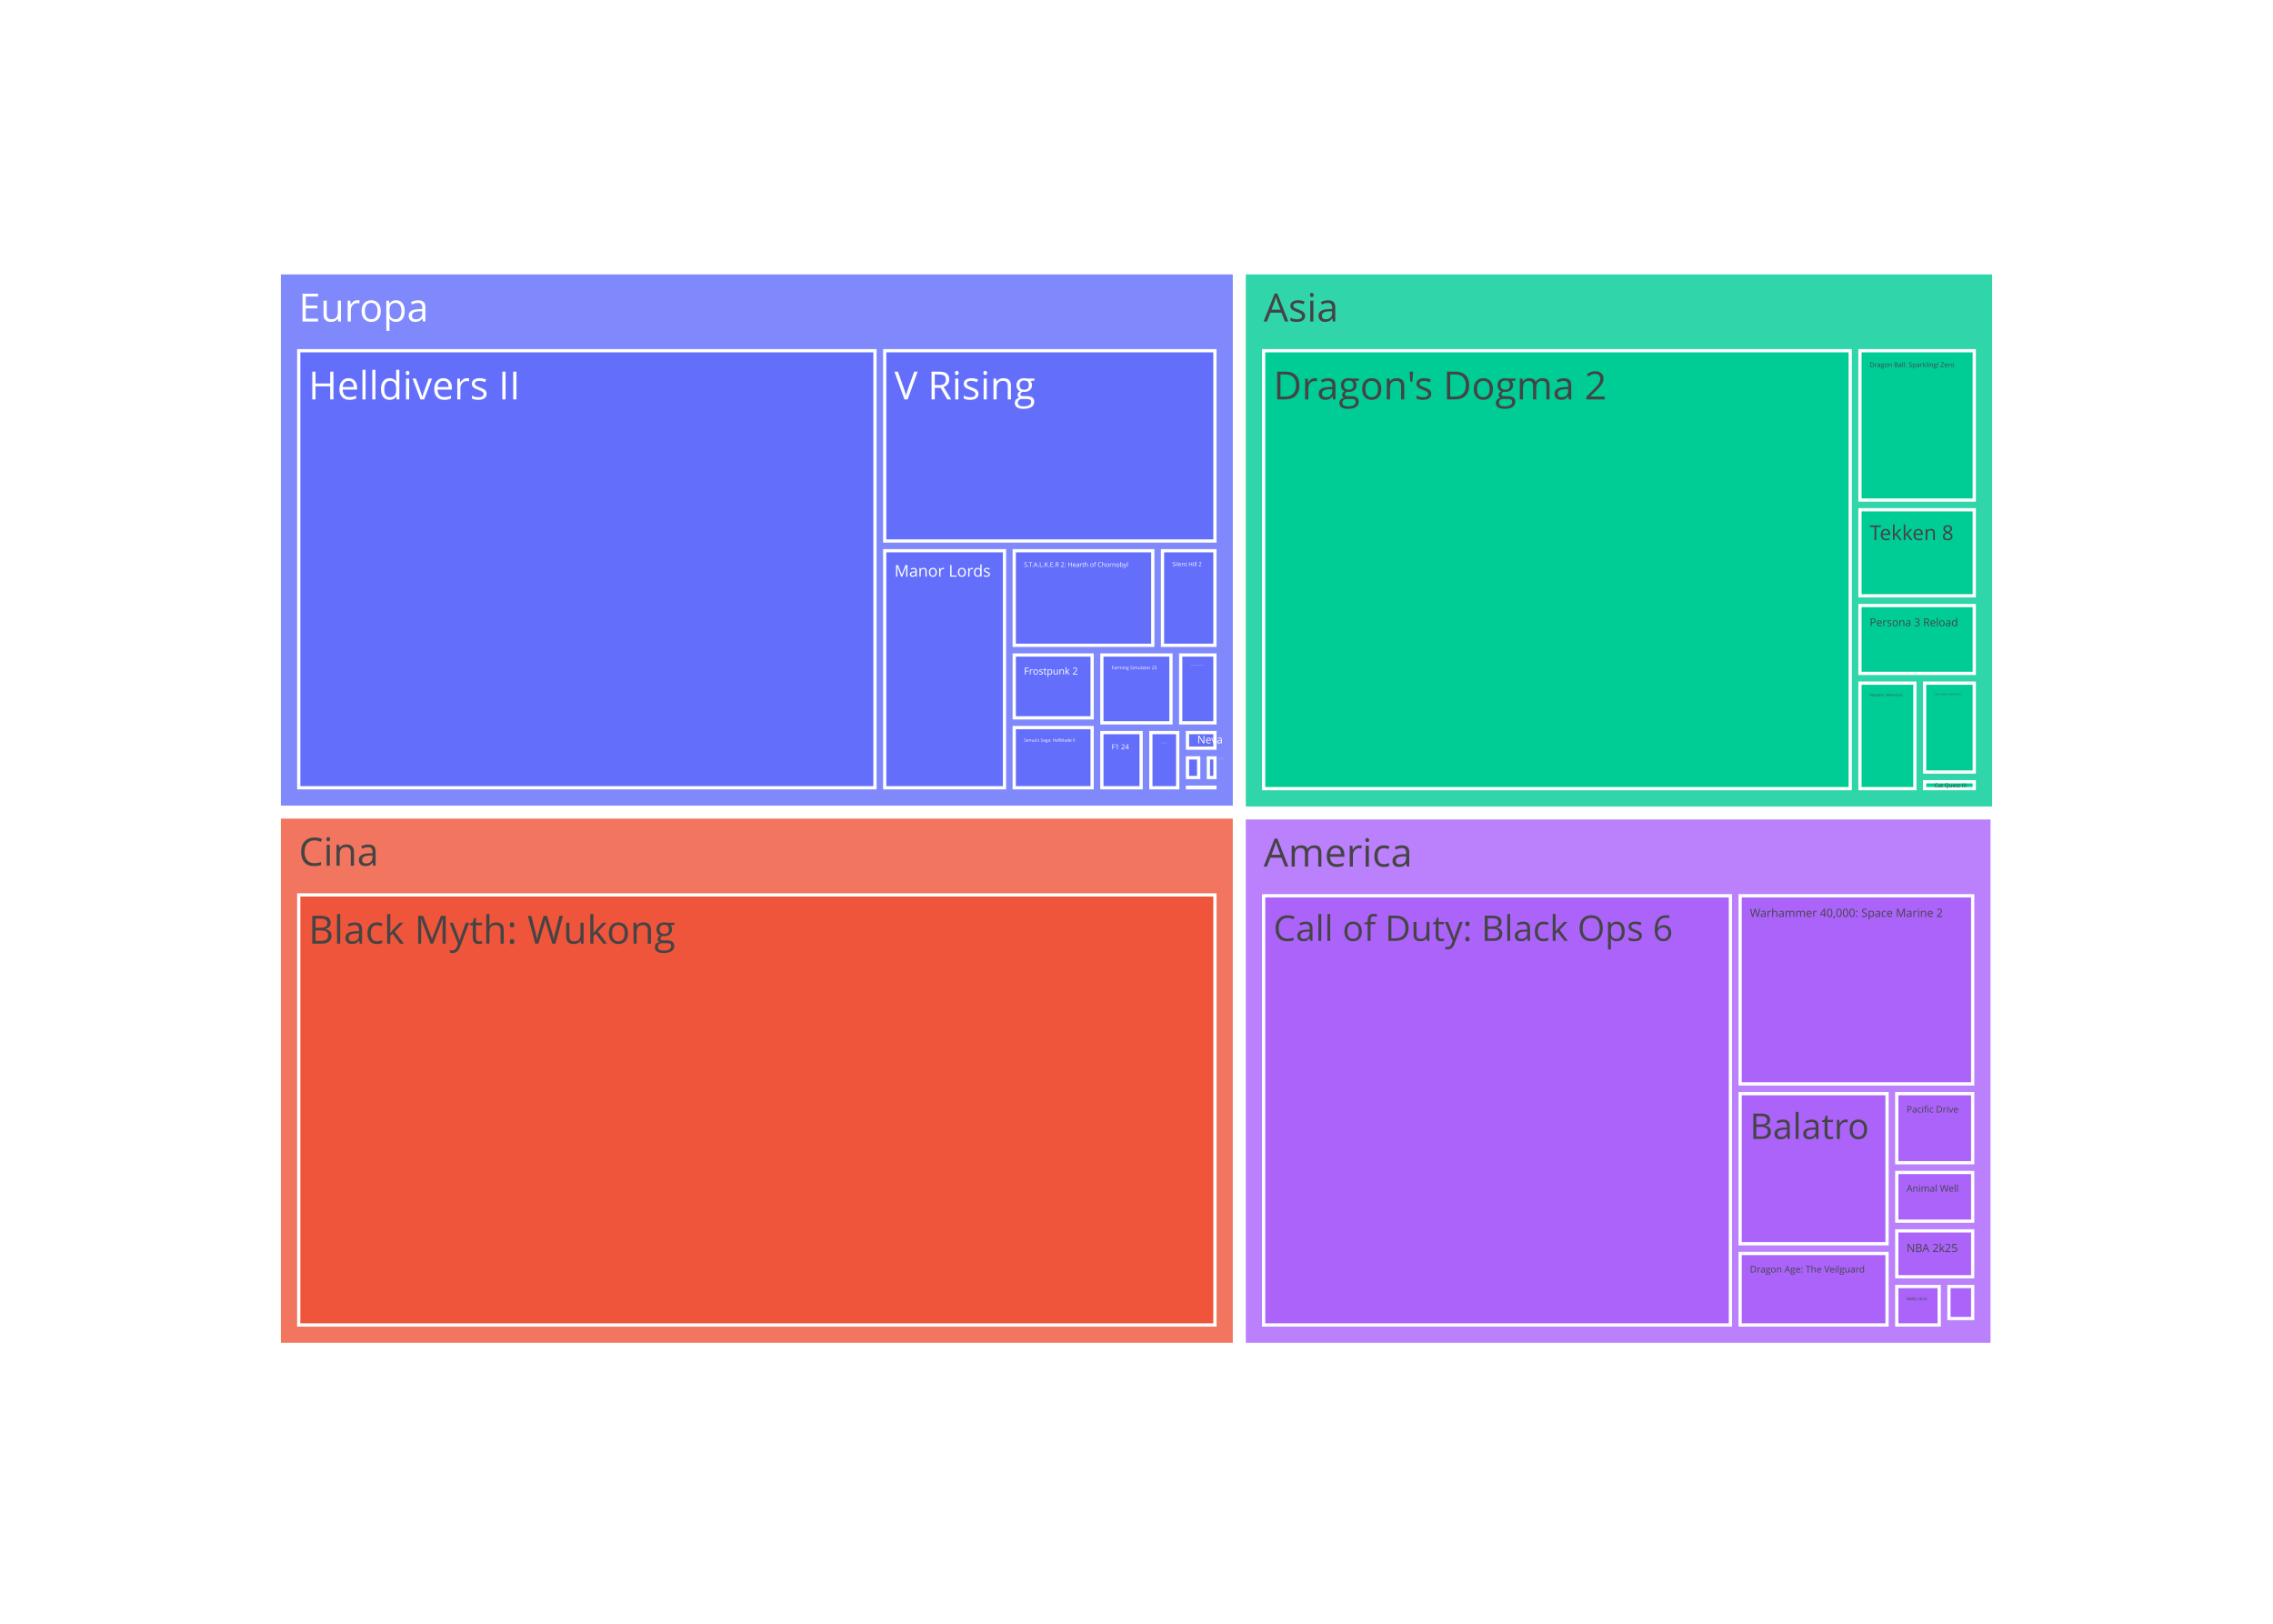
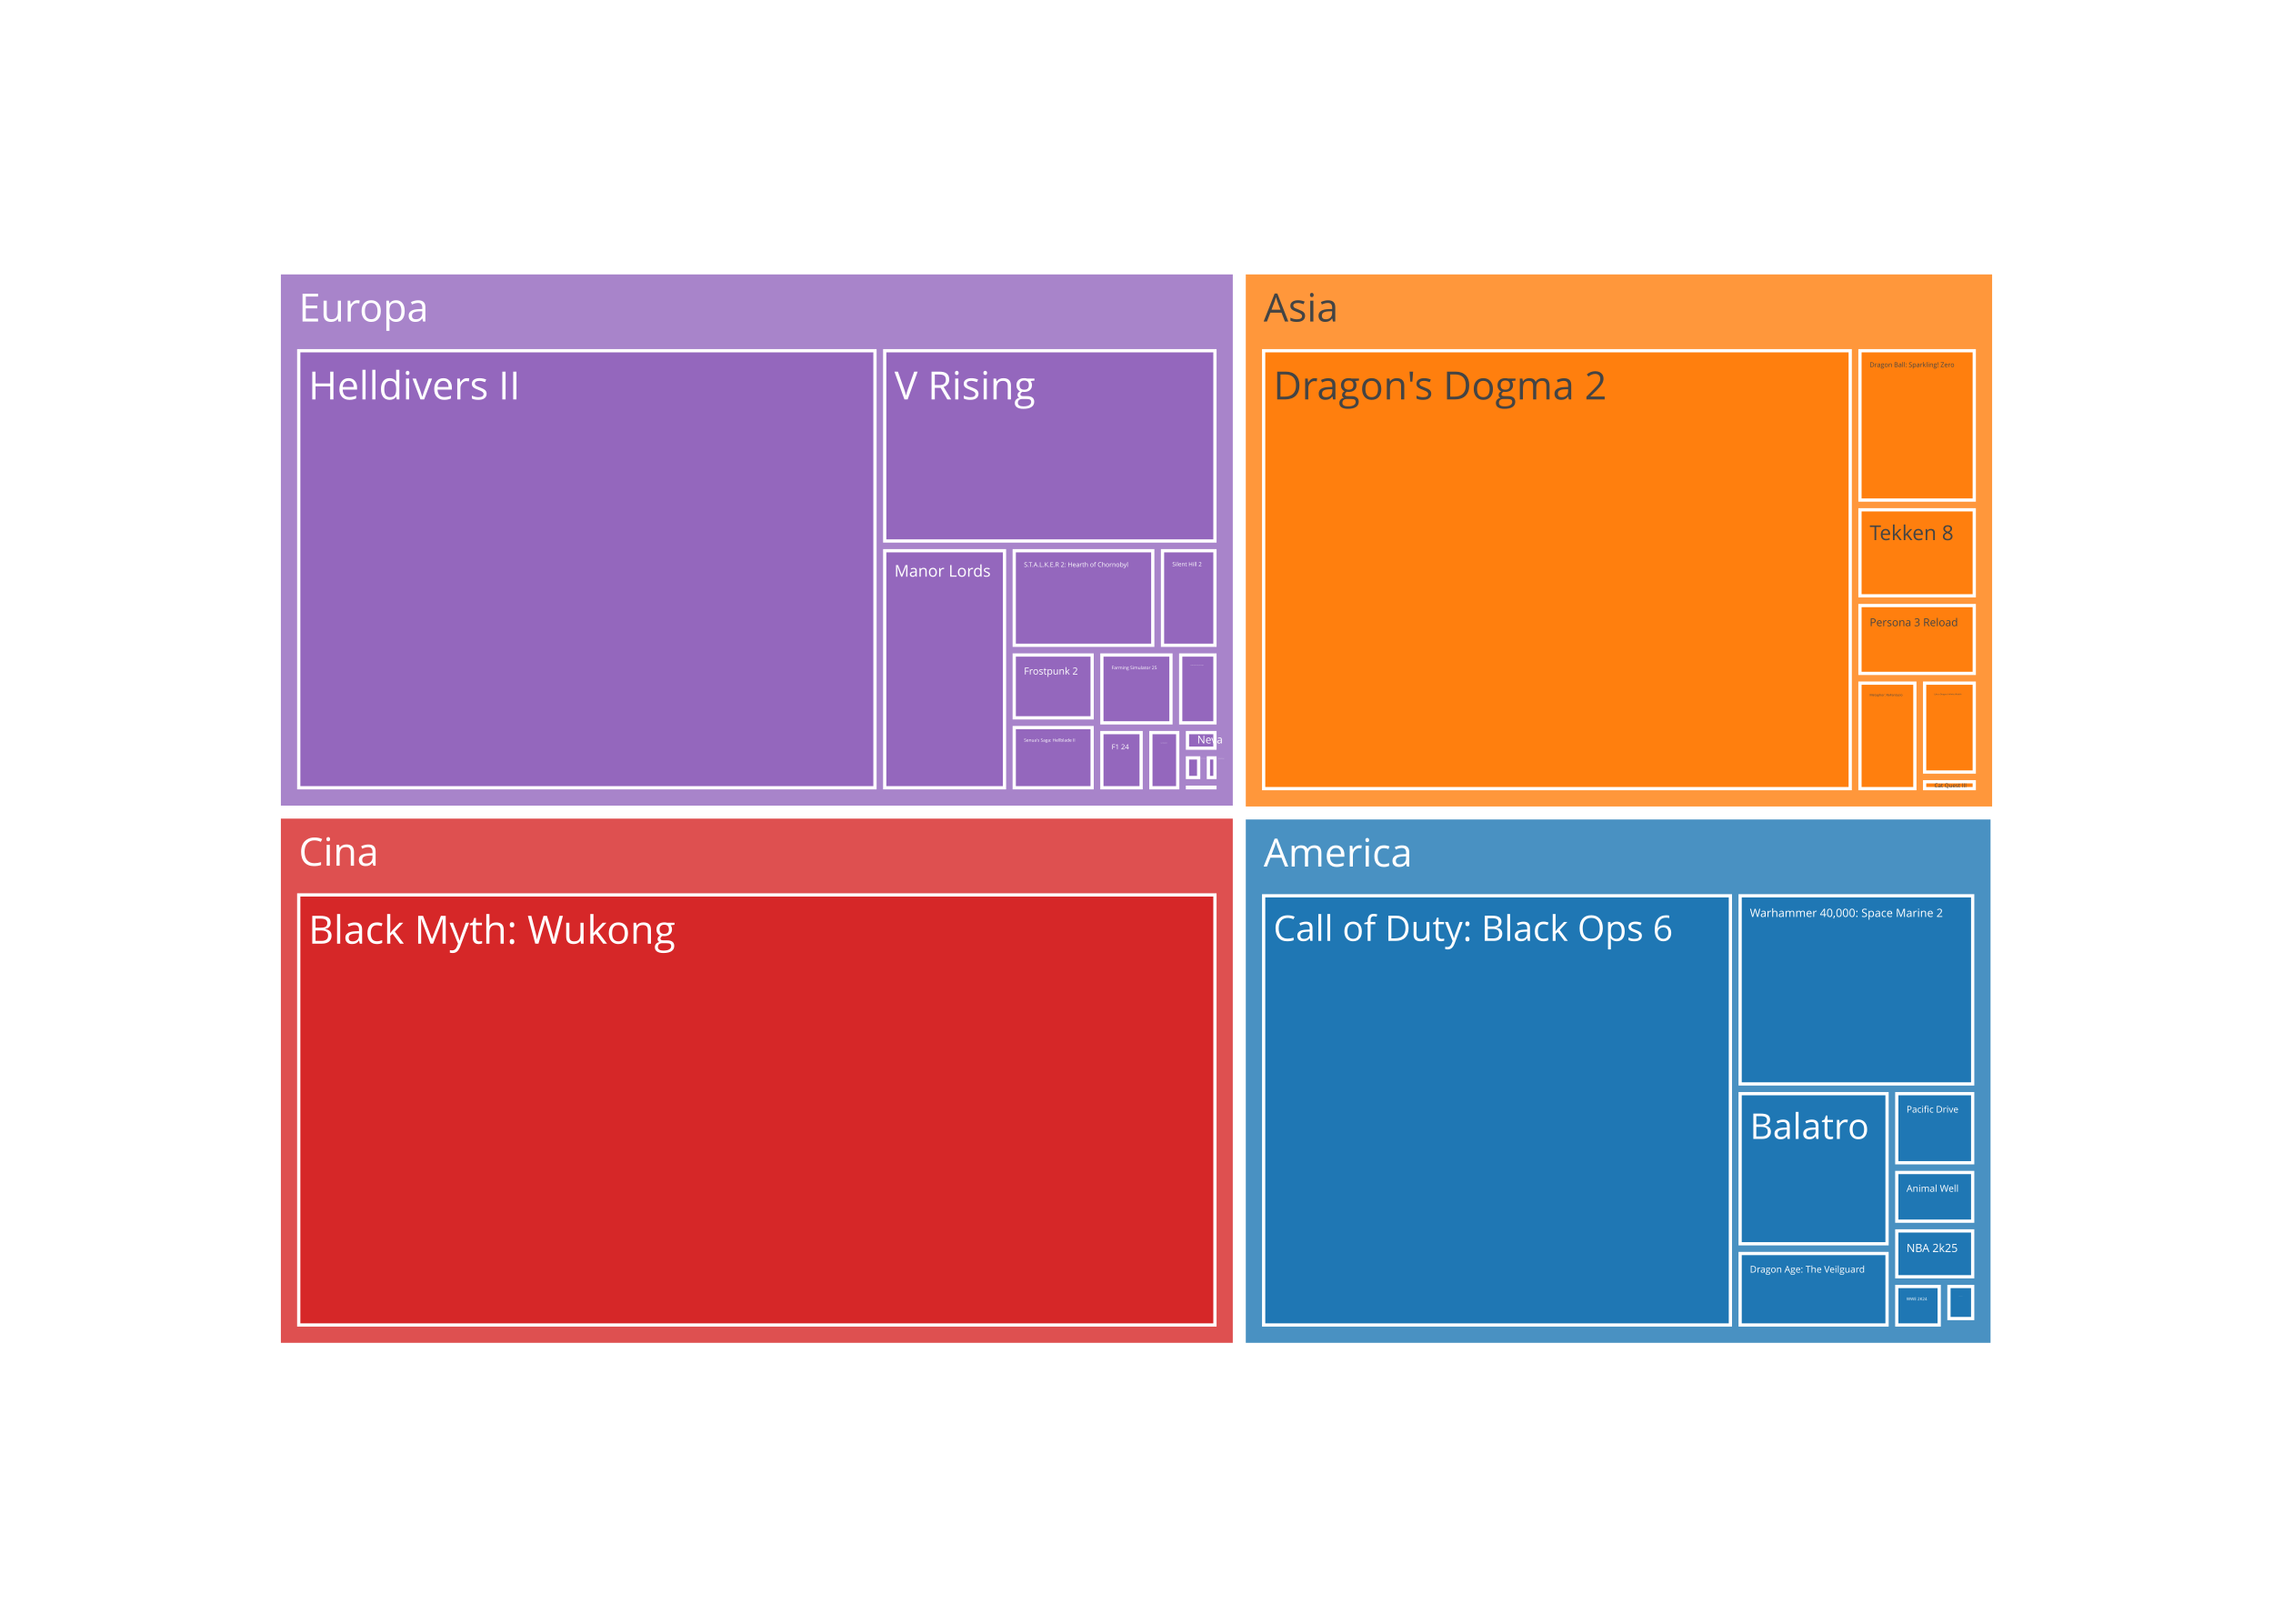
<svg xmlns="http://www.w3.org/2000/svg" class="main-svg" width="700" height="500" style="" viewBox="0 0 700 500">
  <rect x="0" y="0" width="700" height="500" style="fill: rgb(255, 255, 255); fill-opacity: 1;" />
-   <defs id="defs-09cf78">
+   <defs id="defs-5e830c">
    <g class="clips" />
    <g class="gradients" />
    <g class="patterns" />
  </defs>
  <g class="bglayer" />
  <g class="layer-below">
    <g class="imagelayer" />
    <g class="shapelayer" />
  </g>
  <g class="cartesianlayer" />
  <g class="polarlayer" />
  <g class="smithlayer" />
  <g class="ternarylayer" />
  <g class="geolayer" />
  <g class="funnelarealayer" />
  <g class="pielayer" />
  <g class="iciclelayer" />
  <g class="treemaplayer">
    <g class="trace treemap" style="opacity: 1;">
      <g class="slice cursor-pointer">
        <path class="surface" d="M80,60L620,60L620,420L80,420Z" style="pointer-events: none; fill: rgb(0, 0, 0); fill-opacity: 0; stroke-width: 0; stroke: rgb(0, 0, 0); stroke-opacity: 0; opacity: 100;" />
        <g class="slicetext">
          <text data-notex="1" class="slicetext" text-anchor="start" x="0" y="0" style="font-family: 'Open Sans', verdana, arial, sans-serif; font-size: 12px; fill: rgb(42, 63, 95); fill-opacity: 1; white-space: pre;" transform="translate(86,75)"> </text>
        </g>
      </g>
      <g class="slice cursor-pointer">
-         <path class="surface" d="M86,84L380.155,84L380.155,248.575L86,248.575Z" style="pointer-events: none; stroke-width: 1; fill: rgb(128, 137, 251); fill-opacity: 1; stroke: rgb(255, 255, 255); stroke-opacity: 1; opacity: 1;" />
+         <path class="surface" d="M86,84L380.155,84L380.155,248.575L86,248.575Z" style="pointer-events: none; stroke-width: 1; fill: rgb(168, 132, 202); fill-opacity: 1; stroke: rgb(255, 255, 255); stroke-opacity: 1; opacity: 1;" />
        <g class="slicetext">
          <text data-notex="1" class="slicetext" text-anchor="start" x="0" y="0" style="font-family: 'Open Sans', verdana, arial, sans-serif; font-size: 12px; fill: rgb(255, 255, 255); fill-opacity: 1; white-space: pre;" transform="translate(92,99)">Europa</text>
        </g>
      </g>
      <g class="slice cursor-pointer">
-         <path class="surface" d="M86,251.575L380.155,251.575L380.155,414L86,414Z" style="pointer-events: none; stroke-width: 1; fill: rgb(242, 117, 96); fill-opacity: 1; stroke: rgb(255, 255, 255); stroke-opacity: 1; opacity: 1;" />
-         <g class="slicetext">
-           <text data-notex="1" class="slicetext" text-anchor="start" x="0" y="0" style="font-family: 'Open Sans', verdana, arial, sans-serif; font-size: 12px; fill: rgb(68, 68, 68); fill-opacity: 1; white-space: pre;" transform="translate(92,266.5753)">Cina</text>
-         </g>
-       </g>
-       <g class="slice cursor-pointer">
-         <path class="surface" d="M383.155,84L614,84L614,248.842L383.155,248.842Z" style="pointer-events: none; stroke-width: 1; fill: rgb(48, 214, 170); fill-opacity: 1; stroke: rgb(255, 255, 255); stroke-opacity: 1; opacity: 1;" />
+         <path class="surface" d="M86,251.575L380.155,251.575L380.155,414L86,414Z" style="pointer-events: none; stroke-width: 1; fill: rgb(222, 80, 80); fill-opacity: 1; stroke: rgb(255, 255, 255); stroke-opacity: 1; opacity: 1;" />
+         <g class="slicetext">
+           <text data-notex="1" class="slicetext" text-anchor="start" x="0" y="0" style="font-family: 'Open Sans', verdana, arial, sans-serif; font-size: 12px; fill: rgb(255, 255, 255); fill-opacity: 1; white-space: pre;" transform="translate(92,266.5753)">Cina</text>
+         </g>
+       </g>
+       <g class="slice cursor-pointer">
+         <path class="surface" d="M383.155,84L614,84L614,248.842L383.155,248.842Z" style="pointer-events: none; stroke-width: 1; fill: rgb(255, 151, 59); fill-opacity: 1; stroke: rgb(255, 255, 255); stroke-opacity: 1; opacity: 1;" />
        <g class="slicetext">
          <text data-notex="1" class="slicetext" text-anchor="start" x="0" y="0" style="font-family: 'Open Sans', verdana, arial, sans-serif; font-size: 12px; fill: rgb(68, 68, 68); fill-opacity: 1; white-space: pre;" transform="translate(389.1554,99)">Asia</text>
        </g>
      </g>
      <g class="slice cursor-pointer">
-         <path class="surface" d="M383.155,251.842L613.513,251.842L613.513,414L383.155,414Z" style="pointer-events: none; stroke-width: 1; fill: rgb(187, 128, 251); fill-opacity: 1; stroke: rgb(255, 255, 255); stroke-opacity: 1; opacity: 1;" />
-         <g class="slicetext">
-           <text data-notex="1" class="slicetext" text-anchor="start" x="0" y="0" style="font-family: 'Open Sans', verdana, arial, sans-serif; font-size: 12px; fill: rgb(68, 68, 68); fill-opacity: 1; white-space: pre;" transform="translate(389.1554,266.8418)">America</text>
-         </g>
-       </g>
-       <g class="slice cursor-pointer">
-         <path class="surface" d="" style="pointer-events: none; stroke-width: 1; fill: rgb(255, 179, 121); fill-opacity: 1; stroke: rgb(255, 255, 255); stroke-opacity: 1; opacity: 1;" />
+         <path class="surface" d="M383.155,251.842L613.513,251.842L613.513,414L383.155,414Z" style="pointer-events: none; stroke-width: 1; fill: rgb(73, 145, 194); fill-opacity: 1; stroke: rgb(255, 255, 255); stroke-opacity: 1; opacity: 1;" />
+         <g class="slicetext">
+           <text data-notex="1" class="slicetext" text-anchor="start" x="0" y="0" style="font-family: 'Open Sans', verdana, arial, sans-serif; font-size: 12px; fill: rgb(255, 255, 255); fill-opacity: 1; white-space: pre;" transform="translate(389.1554,266.8418)">America</text>
+         </g>
+       </g>
+       <g class="slice cursor-pointer">
+         <path class="surface" d="" style="pointer-events: none; stroke-width: 1; fill: rgb(209, 189, 227); fill-opacity: 1; stroke: rgb(255, 255, 255); stroke-opacity: 1; opacity: 1;" />
        <g class="slicetext">
          <text data-notex="1" class="slicetext" text-anchor="start" x="0" y="0" style="font-family: 'Open Sans', verdana, arial, sans-serif; font-size: 12px; fill: rgb(68, 68, 68); fill-opacity: 1; white-space: pre;" transform="translate(618.2563,251.8418)scale(0)"> </text>
        </g>
      </g>
      <g class="slice cursor-pointer">
-         <path class="surface" d="M92,108L269.458,108L269.458,242.575L92,242.575Z" style="pointer-events: none; stroke-width: 1; fill: rgb(99, 110, 250); fill-opacity: 1; stroke: rgb(255, 255, 255); stroke-opacity: 1; opacity: 1;" />
+         <path class="surface" d="M92,108L269.458,108L269.458,242.575L92,242.575Z" style="pointer-events: none; stroke-width: 1; fill: rgb(148, 103, 189); fill-opacity: 1; stroke: rgb(255, 255, 255); stroke-opacity: 1; opacity: 1;" />
        <g class="slicetext">
          <text data-notex="1" class="slicetext" text-anchor="start" x="0" y="0" style="font-family: 'Open Sans', verdana, arial, sans-serif; font-size: 12px; fill: rgb(255, 255, 255); fill-opacity: 1; white-space: pre;" transform="translate(95,123)">Helldivers II</text>
        </g>
      </g>
      <g class="slice cursor-pointer">
-         <path class="surface" d="M272.458,108L374.155,108L374.155,166.587L272.458,166.587Z" style="pointer-events: none; stroke-width: 1; fill: rgb(99, 110, 250); fill-opacity: 1; stroke: rgb(255, 255, 255); stroke-opacity: 1; opacity: 1;" />
+         <path class="surface" d="M272.458,108L374.155,108L374.155,166.587L272.458,166.587Z" style="pointer-events: none; stroke-width: 1; fill: rgb(148, 103, 189); fill-opacity: 1; stroke: rgb(255, 255, 255); stroke-opacity: 1; opacity: 1;" />
        <g class="slicetext">
          <text data-notex="1" class="slicetext" text-anchor="start" x="0" y="0" style="font-family: 'Open Sans', verdana, arial, sans-serif; font-size: 12px; fill: rgb(255, 255, 255); fill-opacity: 1; white-space: pre;" transform="translate(275.4576,123)">V Rising</text>
        </g>
      </g>
      <g class="slice cursor-pointer">
-         <path class="surface" d="M272.458,169.587L309.347,169.587L309.347,242.575L272.458,242.575Z" style="pointer-events: none; stroke-width: 1; fill: rgb(99, 110, 250); fill-opacity: 1; stroke: rgb(255, 255, 255); stroke-opacity: 1; opacity: 1;" />
+         <path class="surface" d="M272.458,169.587L309.347,169.587L309.347,242.575L272.458,242.575Z" style="pointer-events: none; stroke-width: 1; fill: rgb(148, 103, 189); fill-opacity: 1; stroke: rgb(255, 255, 255); stroke-opacity: 1; opacity: 1;" />
        <g class="slicetext">
          <text data-notex="1" class="slicetext" text-anchor="start" x="0" y="0" style="font-family: 'Open Sans', verdana, arial, sans-serif; font-size: 12px; fill: rgb(255, 255, 255); fill-opacity: 1; white-space: pre;" transform="translate(275.4576,177.5718)scale(0.4154114)">Manor Lords</text>
        </g>
      </g>
      <g class="slice cursor-pointer">
-         <path class="surface" d="M312.347,169.587L355.011,169.587L355.011,198.7L312.347,198.7Z" style="pointer-events: none; stroke-width: 1; fill: rgb(99, 110, 250); fill-opacity: 1; stroke: rgb(255, 255, 255); stroke-opacity: 1; opacity: 1;" />
+         <path class="surface" d="M312.347,169.587L355.011,169.587L355.011,198.7L312.347,198.7Z" style="pointer-events: none; stroke-width: 1; fill: rgb(148, 103, 189); fill-opacity: 1; stroke: rgb(255, 255, 255); stroke-opacity: 1; opacity: 1;" />
        <g class="slicetext">
          <text data-notex="1" class="slicetext" text-anchor="start" x="0" y="0" style="font-family: 'Open Sans', verdana, arial, sans-serif; font-size: 12px; fill: rgb(255, 255, 255); fill-opacity: 1; white-space: pre;" transform="translate(315.3473,174.5481)scale(0.1634386)">S.T.A.L.K.E.R 2: Hearth of Chornobyl</text>
        </g>
      </g>
      <g class="slice cursor-pointer">
-         <path class="surface" d="M358.011,169.587L374.155,169.587L374.155,198.7L358.011,198.7Z" style="pointer-events: none; stroke-width: 1; fill: rgb(99, 110, 250); fill-opacity: 1; stroke: rgb(255, 255, 255); stroke-opacity: 1; opacity: 1;" />
+         <path class="surface" d="M358.011,169.587L374.155,169.587L374.155,198.7L358.011,198.7Z" style="pointer-events: none; stroke-width: 1; fill: rgb(148, 103, 189); fill-opacity: 1; stroke: rgb(255, 255, 255); stroke-opacity: 1; opacity: 1;" />
        <g class="slicetext">
          <text data-notex="1" class="slicetext" text-anchor="start" x="0" y="0" style="font-family: 'Open Sans', verdana, arial, sans-serif; font-size: 12px; fill: rgb(255, 255, 255); fill-opacity: 1; white-space: pre;" transform="translate(361.0112,174.3451)scale(0.1465192)">Silent Hill 2</text>
        </g>
      </g>
      <g class="slice cursor-pointer">
-         <path class="surface" d="M312.347,201.7L336.338,201.7L336.338,221.045L312.347,221.045Z" style="pointer-events: none; stroke-width: 1; fill: rgb(99, 110, 250); fill-opacity: 1; stroke: rgb(255, 255, 255); stroke-opacity: 1; opacity: 1;" />
+         <path class="surface" d="M312.347,201.7L336.338,201.7L336.338,221.045L312.347,221.045Z" style="pointer-events: none; stroke-width: 1; fill: rgb(148, 103, 189); fill-opacity: 1; stroke: rgb(255, 255, 255); stroke-opacity: 1; opacity: 1;" />
        <g class="slicetext">
          <text data-notex="1" class="slicetext" text-anchor="start" x="0" y="0" style="font-family: 'Open Sans', verdana, arial, sans-serif; font-size: 12px; fill: rgb(255, 255, 255); fill-opacity: 1; white-space: pre;" transform="translate(315.3473,207.7021)scale(0.2502016)">Frostpunk 2</text>
        </g>
      </g>
      <g class="slice cursor-pointer">
-         <path class="surface" d="M312.347,224.045L336.338,224.045L336.338,242.575L312.347,242.575Z" style="pointer-events: none; stroke-width: 1; fill: rgb(99, 110, 250); fill-opacity: 1; stroke: rgb(255, 255, 255); stroke-opacity: 1; opacity: 1;" />
+         <path class="surface" d="M312.347,224.045L336.338,224.045L336.338,242.575L312.347,242.575Z" style="pointer-events: none; stroke-width: 1; fill: rgb(148, 103, 189); fill-opacity: 1; stroke: rgb(255, 255, 255); stroke-opacity: 1; opacity: 1;" />
        <g class="slicetext">
          <text data-notex="1" class="slicetext" text-anchor="start" x="0" y="0" style="font-family: 'Open Sans', verdana, arial, sans-serif; font-size: 12px; fill: rgb(255, 255, 255); fill-opacity: 1; white-space: pre;" transform="translate(315.3473,228.3871)scale(0.1118325)">Senua's Saga: Hellblade II</text>
        </g>
      </g>
      <g class="slice cursor-pointer">
-         <path class="surface" d="M339.338,201.7L360.611,201.7L360.611,222.588L339.338,222.588Z" style="pointer-events: none; stroke-width: 1; fill: rgb(99, 110, 250); fill-opacity: 1; stroke: rgb(255, 255, 255); stroke-opacity: 1; opacity: 1;" />
+         <path class="surface" d="M339.338,201.7L360.611,201.7L360.611,222.588L339.338,222.588Z" style="pointer-events: none; stroke-width: 1; fill: rgb(148, 103, 189); fill-opacity: 1; stroke: rgb(255, 255, 255); stroke-opacity: 1; opacity: 1;" />
        <g class="slicetext">
          <text data-notex="1" class="slicetext" text-anchor="start" x="0" y="0" style="font-family: 'Open Sans', verdana, arial, sans-serif; font-size: 12px; fill: rgb(255, 255, 255); fill-opacity: 1; white-space: pre;" transform="translate(342.3384,206.0949)scale(0.1162629)">Farming Simulator 25</text>
        </g>
      </g>
      <g class="slice cursor-pointer">
-         <path class="surface" d="M363.611,201.7L374.155,201.7L374.155,222.588L363.611,222.588Z" style="pointer-events: none; stroke-width: 1; fill: rgb(99, 110, 250); fill-opacity: 1; stroke: rgb(255, 255, 255); stroke-opacity: 1; opacity: 1;" />
+         <path class="surface" d="M363.611,201.7L374.155,201.7L374.155,222.588L363.611,222.588Z" style="pointer-events: none; stroke-width: 1; fill: rgb(148, 103, 189); fill-opacity: 1; stroke: rgb(255, 255, 255); stroke-opacity: 1; opacity: 1;" />
        <g class="slicetext">
          <text data-notex="1" class="slicetext" text-anchor="start" x="0" y="0" style="font-family: 'Open Sans', verdana, arial, sans-serif; font-size: 12px; fill: rgb(255, 255, 255); fill-opacity: 1; white-space: pre;" transform="translate(366.6106,204.9374)scale(0.01981098)">Suicide Squad: Kill the Justice League</text>
        </g>
      </g>
      <g class="slice cursor-pointer">
-         <path class="surface" d="M339.338,225.588L351.426,225.588L351.426,242.575L339.338,242.575Z" style="pointer-events: none; stroke-width: 1; fill: rgb(99, 110, 250); fill-opacity: 1; stroke: rgb(255, 255, 255); stroke-opacity: 1; opacity: 1;" />
+         <path class="surface" d="M339.338,225.588L351.426,225.588L351.426,242.575L339.338,242.575Z" style="pointer-events: none; stroke-width: 1; fill: rgb(148, 103, 189); fill-opacity: 1; stroke: rgb(255, 255, 255); stroke-opacity: 1; opacity: 1;" />
        <g class="slicetext">
          <text data-notex="1" class="slicetext" text-anchor="start" x="0" y="0" style="font-family: 'Open Sans', verdana, arial, sans-serif; font-size: 12px; fill: rgb(255, 255, 255); fill-opacity: 1; white-space: pre;" transform="translate(342.3384,230.736)scale(0.1789748)">F1 24</text>
        </g>
      </g>
      <g class="slice cursor-pointer">
-         <path class="surface" d="M354.426,225.588L362.694,225.588L362.694,242.575L354.426,242.575Z" style="pointer-events: none; stroke-width: 1; fill: rgb(99, 110, 250); fill-opacity: 1; stroke: rgb(255, 255, 255); stroke-opacity: 1; opacity: 1;" />
+         <path class="surface" d="M354.426,225.588L362.694,225.588L362.694,242.575L354.426,242.575Z" style="pointer-events: none; stroke-width: 1; fill: rgb(148, 103, 189); fill-opacity: 1; stroke: rgb(255, 255, 255); stroke-opacity: 1; opacity: 1;" />
        <g class="slicetext">
          <text data-notex="1" class="slicetext" text-anchor="start" x="0" y="0" style="font-family: 'Open Sans', verdana, arial, sans-serif; font-size: 12px; fill: rgb(255, 255, 255); fill-opacity: 1; white-space: pre;" transform="translate(357.4263,228.8525)scale(0.02201681)">Goat Simulator 3</text>
        </g>
      </g>
      <g class="slice cursor-pointer">
-         <path class="surface" d="M365.694,225.588L374.155,225.588L374.155,230.38L365.694,230.38Z" style="pointer-events: none; stroke-width: 1; fill: rgb(99, 110, 250); fill-opacity: 1; stroke: rgb(255, 255, 255); stroke-opacity: 1; opacity: 1;" />
+         <path class="surface" d="M365.694,225.588L374.155,225.588L374.155,230.38L365.694,230.38Z" style="pointer-events: none; stroke-width: 1; fill: rgb(148, 103, 189); fill-opacity: 1; stroke: rgb(255, 255, 255); stroke-opacity: 1; opacity: 1;" />
        <g class="slicetext">
          <text data-notex="1" class="slicetext" text-anchor="start" x="0" y="0" style="font-family: 'Open Sans', verdana, arial, sans-serif; font-size: 12px; fill: rgb(255, 255, 255); fill-opacity: 1; white-space: pre;" transform="translate(368.6937,228.9243)scale(0.2780009)">Neva</text>
        </g>
      </g>
      <g class="slice cursor-pointer">
-         <path class="surface" d="M365.694,233.38L369.141,233.38L369.141,239.414L365.694,239.414Z" style="pointer-events: none; stroke-width: 1; fill: rgb(99, 110, 250); fill-opacity: 1; stroke: rgb(255, 255, 255); stroke-opacity: 1; opacity: 1;" />
+         <path class="surface" d="M365.694,233.38L369.141,233.38L369.141,239.414L365.694,239.414Z" style="pointer-events: none; stroke-width: 1; fill: rgb(148, 103, 189); fill-opacity: 1; stroke: rgb(255, 255, 255); stroke-opacity: 1; opacity: 1;" />
        <g class="slicetext">
          <text data-notex="1" class="slicetext" text-anchor="start" x="0" y="0" style="font-family: 'Open Sans', verdana, arial, sans-serif; font-size: 12px; fill: rgb(255, 255, 255); fill-opacity: 1; white-space: pre;" transform="translate(368.6937,233.5906)scale(0.01756665)">Prince of Persia: The Lost Crown</text>
        </g>
      </g>
      <g class="slice cursor-pointer">
-         <path class="surface" d="M372.141,233.38L374.155,233.38L374.155,239.414L372.141,239.414Z" style="pointer-events: none; stroke-width: 1; fill: rgb(99, 110, 250); fill-opacity: 1; stroke: rgb(255, 255, 255); stroke-opacity: 1; opacity: 1;" />
+         <path class="surface" d="M372.141,233.38L374.155,233.38L374.155,239.414L372.141,239.414Z" style="pointer-events: none; stroke-width: 1; fill: rgb(148, 103, 189); fill-opacity: 1; stroke: rgb(255, 255, 255); stroke-opacity: 1; opacity: 1;" />
        <g class="slicetext">
          <text data-notex="1" class="slicetext" text-anchor="start" x="0" y="0" style="font-family: 'Open Sans', verdana, arial, sans-serif; font-size: 12px; fill: rgb(255, 255, 255); fill-opacity: 1; white-space: pre;" transform="translate(375.1409,233.6298)scale(0.02083152)">Skull and Bones</text>
        </g>
      </g>
      <g class="slice cursor-pointer">
-         <path class="surface" d="M365.694,242.414L374.155,242.414L374.155,242.575L365.694,242.575Z" style="pointer-events: none; stroke-width: 1; fill: rgb(99, 110, 250); fill-opacity: 1; stroke: rgb(255, 255, 255); stroke-opacity: 1; opacity: 1;" />
+         <path class="surface" d="M365.694,242.414L374.155,242.414L374.155,242.575L365.694,242.575Z" style="pointer-events: none; stroke-width: 1; fill: rgb(148, 103, 189); fill-opacity: 1; stroke: rgb(255, 255, 255); stroke-opacity: 1; opacity: 1;" />
        <g class="slicetext">
          <text data-notex="1" class="slicetext" text-anchor="start" x="0" y="0" style="font-family: 'Open Sans', verdana, arial, sans-serif; font-size: 12px; fill: rgb(255, 255, 255); fill-opacity: 1; white-space: pre;" transform="translate(368.6937,242.5474)scale(0.01115768)">Star Wars Outlaws</text>
        </g>
      </g>
      <g class="slice cursor-pointer">
-         <path class="surface" d="M92,275.575L374.155,275.575L374.155,408L92,408Z" style="pointer-events: none; stroke-width: 1; fill: rgb(239, 85, 59); fill-opacity: 1; stroke: rgb(255, 255, 255); stroke-opacity: 1; opacity: 1;" />
-         <g class="slicetext">
-           <text data-notex="1" class="slicetext" text-anchor="start" x="0" y="0" style="font-family: 'Open Sans', verdana, arial, sans-serif; font-size: 12px; fill: rgb(68, 68, 68); fill-opacity: 1; white-space: pre;" transform="translate(95,290.5753)">Black Myth: Wukong</text>
-         </g>
-       </g>
-       <g class="slice cursor-pointer">
-         <path class="surface" d="M389.155,108L569.799,108L569.799,242.842L389.155,242.842Z" style="pointer-events: none; stroke-width: 1; fill: rgb(0, 204, 150); fill-opacity: 1; stroke: rgb(255, 255, 255); stroke-opacity: 1; opacity: 1;" />
+         <path class="surface" d="M92,275.575L374.155,275.575L374.155,408L92,408Z" style="pointer-events: none; stroke-width: 1; fill: rgb(214, 39, 40); fill-opacity: 1; stroke: rgb(255, 255, 255); stroke-opacity: 1; opacity: 1;" />
+         <g class="slicetext">
+           <text data-notex="1" class="slicetext" text-anchor="start" x="0" y="0" style="font-family: 'Open Sans', verdana, arial, sans-serif; font-size: 12px; fill: rgb(255, 255, 255); fill-opacity: 1; white-space: pre;" transform="translate(95,290.5753)">Black Myth: Wukong</text>
+         </g>
+       </g>
+       <g class="slice cursor-pointer">
+         <path class="surface" d="M389.155,108L569.799,108L569.799,242.842L389.155,242.842Z" style="pointer-events: none; stroke-width: 1; fill: rgb(255, 127, 14); fill-opacity: 1; stroke: rgb(255, 255, 255); stroke-opacity: 1; opacity: 1;" />
        <g class="slicetext">
          <text data-notex="1" class="slicetext" text-anchor="start" x="0" y="0" style="font-family: 'Open Sans', verdana, arial, sans-serif; font-size: 12px; fill: rgb(68, 68, 68); fill-opacity: 1; white-space: pre;" transform="translate(392.1554,123)">Dragon's Dogma 2</text>
        </g>
      </g>
      <g class="slice cursor-pointer">
-         <path class="surface" d="M572.799,108L608,108L608,153.985L572.799,153.985Z" style="pointer-events: none; stroke-width: 1; fill: rgb(0, 204, 150); fill-opacity: 1; stroke: rgb(255, 255, 255); stroke-opacity: 1; opacity: 1;" />
+         <path class="surface" d="M572.799,108L608,108L608,153.985L572.799,153.985Z" style="pointer-events: none; stroke-width: 1; fill: rgb(255, 127, 14); fill-opacity: 1; stroke: rgb(255, 255, 255); stroke-opacity: 1; opacity: 1;" />
        <g class="slicetext">
          <text data-notex="1" class="slicetext" text-anchor="start" x="0" y="0" style="font-family: 'Open Sans', verdana, arial, sans-serif; font-size: 12px; fill: rgb(68, 68, 68); fill-opacity: 1; white-space: pre;" transform="translate(575.7986,113.0217)scale(0.1684745)">Dragon Ball: Sparkling! Zero</text>
        </g>
      </g>
      <g class="slice cursor-pointer">
-         <path class="surface" d="M572.799,156.985L608,156.985L608,183.47L572.799,183.47Z" style="pointer-events: none; stroke-width: 1; fill: rgb(0, 204, 150); fill-opacity: 1; stroke: rgb(255, 255, 255); stroke-opacity: 1; opacity: 1;" />
+         <path class="surface" d="M572.799,156.985L608,156.985L608,183.47L572.799,183.47Z" style="pointer-events: none; stroke-width: 1; fill: rgb(255, 127, 14); fill-opacity: 1; stroke: rgb(255, 255, 255); stroke-opacity: 1; opacity: 1;" />
        <g class="slicetext">
          <text data-notex="1" class="slicetext" text-anchor="start" x="0" y="0" style="font-family: 'Open Sans', verdana, arial, sans-serif; font-size: 12px; fill: rgb(68, 68, 68); fill-opacity: 1; white-space: pre;" transform="translate(575.7986,166.3167)scale(0.5276362)">Tekken 8</text>
        </g>
      </g>
      <g class="slice cursor-pointer">
-         <path class="surface" d="M572.799,186.47L608,186.47L608,207.359L572.799,207.359Z" style="pointer-events: none; stroke-width: 1; fill: rgb(0, 204, 150); fill-opacity: 1; stroke: rgb(255, 255, 255); stroke-opacity: 1; opacity: 1;" />
+         <path class="surface" d="M572.799,186.47L608,186.47L608,207.359L572.799,207.359Z" style="pointer-events: none; stroke-width: 1; fill: rgb(255, 127, 14); fill-opacity: 1; stroke: rgb(255, 255, 255); stroke-opacity: 1; opacity: 1;" />
        <g class="slicetext">
          <text data-notex="1" class="slicetext" text-anchor="start" x="0" y="0" style="font-family: 'Open Sans', verdana, arial, sans-serif; font-size: 12px; fill: rgb(68, 68, 68); fill-opacity: 1; white-space: pre;" transform="translate(575.7986,192.8178)scale(0.2789801)">Persona 3 Reload</text>
        </g>
      </g>
      <g class="slice cursor-pointer">
-         <path class="surface" d="M572.799,210.359L589.711,210.359L589.711,242.842L572.799,242.842Z" style="pointer-events: none; stroke-width: 1; fill: rgb(0, 204, 150); fill-opacity: 1; stroke: rgb(255, 255, 255); stroke-opacity: 1; opacity: 1;" />
+         <path class="surface" d="M572.799,210.359L589.711,210.359L589.711,242.842L572.799,242.842Z" style="pointer-events: none; stroke-width: 1; fill: rgb(255, 127, 14); fill-opacity: 1; stroke: rgb(255, 255, 255); stroke-opacity: 1; opacity: 1;" />
        <g class="slicetext">
          <text data-notex="1" class="slicetext" text-anchor="start" x="0" y="0" style="font-family: 'Open Sans', verdana, arial, sans-serif; font-size: 12px; fill: rgb(68, 68, 68); fill-opacity: 1; white-space: pre;" transform="translate(575.7986,214.3488)scale(0.08244468)">Metaphor: ReFantazio</text>
        </g>
      </g>
      <g class="slice cursor-pointer">
-         <path class="surface" d="M592.711,210.359L608,210.359L608,237.733L592.711,237.733Z" style="pointer-events: none; stroke-width: 1; fill: rgb(0, 204, 150); fill-opacity: 1; stroke: rgb(255, 255, 255); stroke-opacity: 1; opacity: 1;" />
+         <path class="surface" d="M592.711,210.359L608,210.359L608,237.733L592.711,237.733Z" style="pointer-events: none; stroke-width: 1; fill: rgb(255, 127, 14); fill-opacity: 1; stroke: rgb(255, 255, 255); stroke-opacity: 1; opacity: 1;" />
        <g class="slicetext">
          <text data-notex="1" class="slicetext" text-anchor="start" x="0" y="0" style="font-family: 'Open Sans', verdana, arial, sans-serif; font-size: 12px; fill: rgb(68, 68, 68); fill-opacity: 1; white-space: pre;" transform="translate(595.711,213.9705)scale(0.05091628)">Like a Dragon: Infinite Wealth</text>
        </g>
      </g>
      <g class="slice cursor-pointer">
-         <path class="surface" d="M592.711,240.733L608,240.733L608,242.842L592.711,242.842Z" style="pointer-events: none; stroke-width: 1; fill: rgb(0, 204, 150); fill-opacity: 1; stroke: rgb(255, 255, 255); stroke-opacity: 1; opacity: 1;" />
+         <path class="surface" d="M592.711,240.733L608,240.733L608,242.842L592.711,242.842Z" style="pointer-events: none; stroke-width: 1; fill: rgb(255, 127, 14); fill-opacity: 1; stroke: rgb(255, 255, 255); stroke-opacity: 1; opacity: 1;" />
        <g class="slicetext">
          <text data-notex="1" class="slicetext" text-anchor="start" x="0" y="0" style="font-family: 'Open Sans', verdana, arial, sans-serif; font-size: 12px; fill: rgb(68, 68, 68); fill-opacity: 1; white-space: pre;" transform="translate(595.711,242.4782)scale(0.1454416)">Cat Quest III</text>
        </g>
      </g>
      <g class="slice cursor-pointer">
-         <path class="surface" d="M389.155,275.842L532.897,275.842L532.897,408L389.155,408Z" style="pointer-events: none; stroke-width: 1; fill: rgb(171, 99, 250); fill-opacity: 1; stroke: rgb(255, 255, 255); stroke-opacity: 1; opacity: 1;" />
-         <g class="slicetext">
-           <text data-notex="1" class="slicetext" text-anchor="start" x="0" y="0" style="font-family: 'Open Sans', verdana, arial, sans-serif; font-size: 12px; fill: rgb(68, 68, 68); fill-opacity: 1; white-space: pre;" transform="translate(392.1554,289.7318)scale(0.9074979)">Call of Duty: Black Ops 6</text>
-         </g>
-       </g>
-       <g class="slice cursor-pointer">
-         <path class="surface" d="M535.897,275.842L607.513,275.842L607.513,333.772L535.897,333.772Z" style="pointer-events: none; stroke-width: 1; fill: rgb(171, 99, 250); fill-opacity: 1; stroke: rgb(255, 255, 255); stroke-opacity: 1; opacity: 1;" />
-         <g class="slicetext">
-           <text data-notex="1" class="slicetext" text-anchor="start" x="0" y="0" style="font-family: 'Open Sans', verdana, arial, sans-serif; font-size: 12px; fill: rgb(68, 68, 68); fill-opacity: 1; white-space: pre;" transform="translate(538.8965,282.3594)scale(0.2931334)">Warhammer 40,000: Space Marine 2</text>
-         </g>
-       </g>
-       <g class="slice cursor-pointer">
-         <path class="surface" d="M535.897,336.772L581.14,336.772L581.14,382.993L535.897,382.993Z" style="pointer-events: none; stroke-width: 1; fill: rgb(171, 99, 250); fill-opacity: 1; stroke: rgb(255, 255, 255); stroke-opacity: 1; opacity: 1;" />
-         <g class="slicetext">
-           <text data-notex="1" class="slicetext" text-anchor="start" x="0" y="0" style="font-family: 'Open Sans', verdana, arial, sans-serif; font-size: 12px; fill: rgb(68, 68, 68); fill-opacity: 1; white-space: pre;" transform="translate(538.8965,350.7042)scale(0.9109866)">Balatro</text>
-         </g>
-       </g>
-       <g class="slice cursor-pointer">
-         <path class="surface" d="M535.897,385.993L581.14,385.993L581.14,408L535.897,408Z" style="pointer-events: none; stroke-width: 1; fill: rgb(171, 99, 250); fill-opacity: 1; stroke: rgb(255, 255, 255); stroke-opacity: 1; opacity: 1;" />
-         <g class="slicetext">
-           <text data-notex="1" class="slicetext" text-anchor="start" x="0" y="0" style="font-family: 'Open Sans', verdana, arial, sans-serif; font-size: 12px; fill: rgb(68, 68, 68); fill-opacity: 1; white-space: pre;" transform="translate(538.8965,391.8679)scale(0.2395641)">Dragon Age: The Veilguard</text>
-         </g>
-       </g>
-       <g class="slice cursor-pointer">
-         <path class="surface" d="M584.14,336.772L607.513,336.772L607.513,358.047L584.14,358.047Z" style="pointer-events: none; stroke-width: 1; fill: rgb(171, 99, 250); fill-opacity: 1; stroke: rgb(255, 255, 255); stroke-opacity: 1; opacity: 1;" />
-         <g class="slicetext">
-           <text data-notex="1" class="slicetext" text-anchor="start" x="0" y="0" style="font-family: 'Open Sans', verdana, arial, sans-serif; font-size: 12px; fill: rgb(68, 68, 68); fill-opacity: 1; white-space: pre;" transform="translate(587.1401,342.5937)scale(0.2351107)">Pacific Drive</text>
-         </g>
-       </g>
-       <g class="slice cursor-pointer">
-         <path class="surface" d="M584.14,361.047L607.513,361.047L607.513,376.036L584.14,376.036Z" style="pointer-events: none; stroke-width: 1; fill: rgb(171, 99, 250); fill-opacity: 1; stroke: rgb(255, 255, 255); stroke-opacity: 1; opacity: 1;" />
-         <g class="slicetext">
-           <text data-notex="1" class="slicetext" text-anchor="start" x="0" y="0" style="font-family: 'Open Sans', verdana, arial, sans-serif; font-size: 12px; fill: rgb(68, 68, 68); fill-opacity: 1; white-space: pre;" transform="translate(587.1401,366.9798)scale(0.2443601)">Animal Well</text>
-         </g>
-       </g>
-       <g class="slice cursor-pointer">
-         <path class="surface" d="M584.14,379.036L607.513,379.036L607.513,393.154L584.14,393.154Z" style="pointer-events: none; stroke-width: 1; fill: rgb(171, 99, 250); fill-opacity: 1; stroke: rgb(255, 255, 255); stroke-opacity: 1; opacity: 1;" />
-         <g class="slicetext">
-           <text data-notex="1" class="slicetext" text-anchor="start" x="0" y="0" style="font-family: 'Open Sans', verdana, arial, sans-serif; font-size: 12px; fill: rgb(68, 68, 68); fill-opacity: 1; white-space: pre;" transform="translate(587.1401,385.5325)scale(0.2913623)">NBA 2k25</text>
-         </g>
-       </g>
-       <g class="slice cursor-pointer">
-         <path class="surface" d="M584.14,396.154L597.204,396.154L597.204,408L584.14,408Z" style="pointer-events: none; stroke-width: 1; fill: rgb(171, 99, 250); fill-opacity: 1; stroke: rgb(255, 255, 255); stroke-opacity: 1; opacity: 1;" />
-         <g class="slicetext">
-           <text data-notex="1" class="slicetext" text-anchor="start" x="0" y="0" style="font-family: 'Open Sans', verdana, arial, sans-serif; font-size: 12px; fill: rgb(68, 68, 68); fill-opacity: 1; white-space: pre;" transform="translate(587.1401,400.4244)scale(0.105828)">WWE 2K24</text>
-         </g>
-       </g>
-       <g class="slice cursor-pointer">
-         <path class="surface" d="M600.204,396.154L607.513,396.154L607.513,406.021L600.204,406.021Z" style="pointer-events: none; stroke-width: 1; fill: rgb(171, 99, 250); fill-opacity: 1; stroke: rgb(255, 255, 255); stroke-opacity: 1; opacity: 1;" />
-         <g class="slicetext">
-           <text data-notex="1" class="slicetext" text-anchor="start" x="0" y="0" style="font-family: 'Open Sans', verdana, arial, sans-serif; font-size: 12px; fill: rgb(68, 68, 68); fill-opacity: 1; white-space: pre;" transform="translate(603.2041,399.233)scale(0.006540257)">Life Is Strange: Double Exposure</text>
-         </g>
-       </g>
-       <g class="slice cursor-pointer">
-         <path class="surface" d="" style="pointer-events: none; stroke-width: 1; fill: rgb(171, 99, 250); fill-opacity: 1; stroke: rgb(255, 255, 255); stroke-opacity: 1; opacity: 1;" />
-         <g class="slicetext">
-           <text data-notex="1" class="slicetext" text-anchor="start" x="0" y="0" style="font-family: 'Open Sans', verdana, arial, sans-serif; font-size: 12px; fill: rgb(68, 68, 68); fill-opacity: 1; white-space: pre;" transform="translate(603.2041,408.5103)scale(0)"> </text>
-         </g>
-       </g>
-       <g class="slice cursor-pointer">
-         <path class="surface" d="" style="pointer-events: none; stroke-width: 1; fill: rgb(255, 161, 90); fill-opacity: 1; stroke: rgb(255, 255, 255); stroke-opacity: 1; opacity: 1;" />
+         <path class="surface" d="M389.155,275.842L532.897,275.842L532.897,408L389.155,408Z" style="pointer-events: none; stroke-width: 1; fill: rgb(31, 119, 180); fill-opacity: 1; stroke: rgb(255, 255, 255); stroke-opacity: 1; opacity: 1;" />
+         <g class="slicetext">
+           <text data-notex="1" class="slicetext" text-anchor="start" x="0" y="0" style="font-family: 'Open Sans', verdana, arial, sans-serif; font-size: 12px; fill: rgb(255, 255, 255); fill-opacity: 1; white-space: pre;" transform="translate(392.1554,289.7318)scale(0.9074979)">Call of Duty: Black Ops 6</text>
+         </g>
+       </g>
+       <g class="slice cursor-pointer">
+         <path class="surface" d="M535.897,275.842L607.513,275.842L607.513,333.772L535.897,333.772Z" style="pointer-events: none; stroke-width: 1; fill: rgb(31, 119, 180); fill-opacity: 1; stroke: rgb(255, 255, 255); stroke-opacity: 1; opacity: 1;" />
+         <g class="slicetext">
+           <text data-notex="1" class="slicetext" text-anchor="start" x="0" y="0" style="font-family: 'Open Sans', verdana, arial, sans-serif; font-size: 12px; fill: rgb(255, 255, 255); fill-opacity: 1; white-space: pre;" transform="translate(538.8965,282.3594)scale(0.2931334)">Warhammer 40,000: Space Marine 2</text>
+         </g>
+       </g>
+       <g class="slice cursor-pointer">
+         <path class="surface" d="M535.897,336.772L581.14,336.772L581.14,382.993L535.897,382.993Z" style="pointer-events: none; stroke-width: 1; fill: rgb(31, 119, 180); fill-opacity: 1; stroke: rgb(255, 255, 255); stroke-opacity: 1; opacity: 1;" />
+         <g class="slicetext">
+           <text data-notex="1" class="slicetext" text-anchor="start" x="0" y="0" style="font-family: 'Open Sans', verdana, arial, sans-serif; font-size: 12px; fill: rgb(255, 255, 255); fill-opacity: 1; white-space: pre;" transform="translate(538.8965,350.7042)scale(0.9109866)">Balatro</text>
+         </g>
+       </g>
+       <g class="slice cursor-pointer">
+         <path class="surface" d="M535.897,385.993L581.14,385.993L581.14,408L535.897,408Z" style="pointer-events: none; stroke-width: 1; fill: rgb(31, 119, 180); fill-opacity: 1; stroke: rgb(255, 255, 255); stroke-opacity: 1; opacity: 1;" />
+         <g class="slicetext">
+           <text data-notex="1" class="slicetext" text-anchor="start" x="0" y="0" style="font-family: 'Open Sans', verdana, arial, sans-serif; font-size: 12px; fill: rgb(255, 255, 255); fill-opacity: 1; white-space: pre;" transform="translate(538.8965,391.8679)scale(0.2395641)">Dragon Age: The Veilguard</text>
+         </g>
+       </g>
+       <g class="slice cursor-pointer">
+         <path class="surface" d="M584.14,336.772L607.513,336.772L607.513,358.047L584.14,358.047Z" style="pointer-events: none; stroke-width: 1; fill: rgb(31, 119, 180); fill-opacity: 1; stroke: rgb(255, 255, 255); stroke-opacity: 1; opacity: 1;" />
+         <g class="slicetext">
+           <text data-notex="1" class="slicetext" text-anchor="start" x="0" y="0" style="font-family: 'Open Sans', verdana, arial, sans-serif; font-size: 12px; fill: rgb(255, 255, 255); fill-opacity: 1; white-space: pre;" transform="translate(587.1401,342.5937)scale(0.2351107)">Pacific Drive</text>
+         </g>
+       </g>
+       <g class="slice cursor-pointer">
+         <path class="surface" d="M584.14,361.047L607.513,361.047L607.513,376.036L584.14,376.036Z" style="pointer-events: none; stroke-width: 1; fill: rgb(31, 119, 180); fill-opacity: 1; stroke: rgb(255, 255, 255); stroke-opacity: 1; opacity: 1;" />
+         <g class="slicetext">
+           <text data-notex="1" class="slicetext" text-anchor="start" x="0" y="0" style="font-family: 'Open Sans', verdana, arial, sans-serif; font-size: 12px; fill: rgb(255, 255, 255); fill-opacity: 1; white-space: pre;" transform="translate(587.1401,366.9798)scale(0.2443601)">Animal Well</text>
+         </g>
+       </g>
+       <g class="slice cursor-pointer">
+         <path class="surface" d="M584.14,379.036L607.513,379.036L607.513,393.154L584.14,393.154Z" style="pointer-events: none; stroke-width: 1; fill: rgb(31, 119, 180); fill-opacity: 1; stroke: rgb(255, 255, 255); stroke-opacity: 1; opacity: 1;" />
+         <g class="slicetext">
+           <text data-notex="1" class="slicetext" text-anchor="start" x="0" y="0" style="font-family: 'Open Sans', verdana, arial, sans-serif; font-size: 12px; fill: rgb(255, 255, 255); fill-opacity: 1; white-space: pre;" transform="translate(587.1401,385.5325)scale(0.2913623)">NBA 2k25</text>
+         </g>
+       </g>
+       <g class="slice cursor-pointer">
+         <path class="surface" d="M584.14,396.154L597.204,396.154L597.204,408L584.14,408Z" style="pointer-events: none; stroke-width: 1; fill: rgb(31, 119, 180); fill-opacity: 1; stroke: rgb(255, 255, 255); stroke-opacity: 1; opacity: 1;" />
+         <g class="slicetext">
+           <text data-notex="1" class="slicetext" text-anchor="start" x="0" y="0" style="font-family: 'Open Sans', verdana, arial, sans-serif; font-size: 12px; fill: rgb(255, 255, 255); fill-opacity: 1; white-space: pre;" transform="translate(587.1401,400.4244)scale(0.105828)">WWE 2K24</text>
+         </g>
+       </g>
+       <g class="slice cursor-pointer">
+         <path class="surface" d="M600.204,396.154L607.513,396.154L607.513,406.021L600.204,406.021Z" style="pointer-events: none; stroke-width: 1; fill: rgb(31, 119, 180); fill-opacity: 1; stroke: rgb(255, 255, 255); stroke-opacity: 1; opacity: 1;" />
+         <g class="slicetext">
+           <text data-notex="1" class="slicetext" text-anchor="start" x="0" y="0" style="font-family: 'Open Sans', verdana, arial, sans-serif; font-size: 12px; fill: rgb(255, 255, 255); fill-opacity: 1; white-space: pre;" transform="translate(603.2041,399.233)scale(0.006540257)">Life Is Strange: Double Exposure</text>
+         </g>
+       </g>
+       <g class="slice cursor-pointer">
+         <path class="surface" d="" style="pointer-events: none; stroke-width: 1; fill: rgb(31, 119, 180); fill-opacity: 1; stroke: rgb(255, 255, 255); stroke-opacity: 1; opacity: 1;" />
+         <g class="slicetext">
+           <text data-notex="1" class="slicetext" text-anchor="start" x="0" y="0" style="font-family: 'Open Sans', verdana, arial, sans-serif; font-size: 12px; fill: rgb(255, 255, 255); fill-opacity: 1; white-space: pre;" transform="translate(603.2041,408.5103)scale(0)"> </text>
+         </g>
+       </g>
+       <g class="slice cursor-pointer">
+         <path class="surface" d="" style="pointer-events: none; stroke-width: 1; fill: rgb(198, 174, 220); fill-opacity: 1; stroke: rgb(255, 255, 255); stroke-opacity: 1; opacity: 1;" />
        <g class="slicetext">
          <text data-notex="1" class="slicetext" text-anchor="start" x="0" y="0" style="font-family: 'Open Sans', verdana, arial, sans-serif; font-size: 12px; fill: rgb(68, 68, 68); fill-opacity: 1; white-space: pre;" transform="translate(618.2563,275.8418)scale(0)"> </text>
        </g>
      </g>
    </g>
  </g>
  <g class="sunburstlayer" />
  <g class="glimages" />
-   <defs id="topdefs-09cf78">
+   <defs id="topdefs-5e830c">
    <g class="clips" />
  </defs>
  <g class="layer-above">
    <g class="imagelayer" />
    <g class="shapelayer" />
  </g>
  <g class="infolayer">
    <g class="g-gtitle" />
  </g>
</svg>
